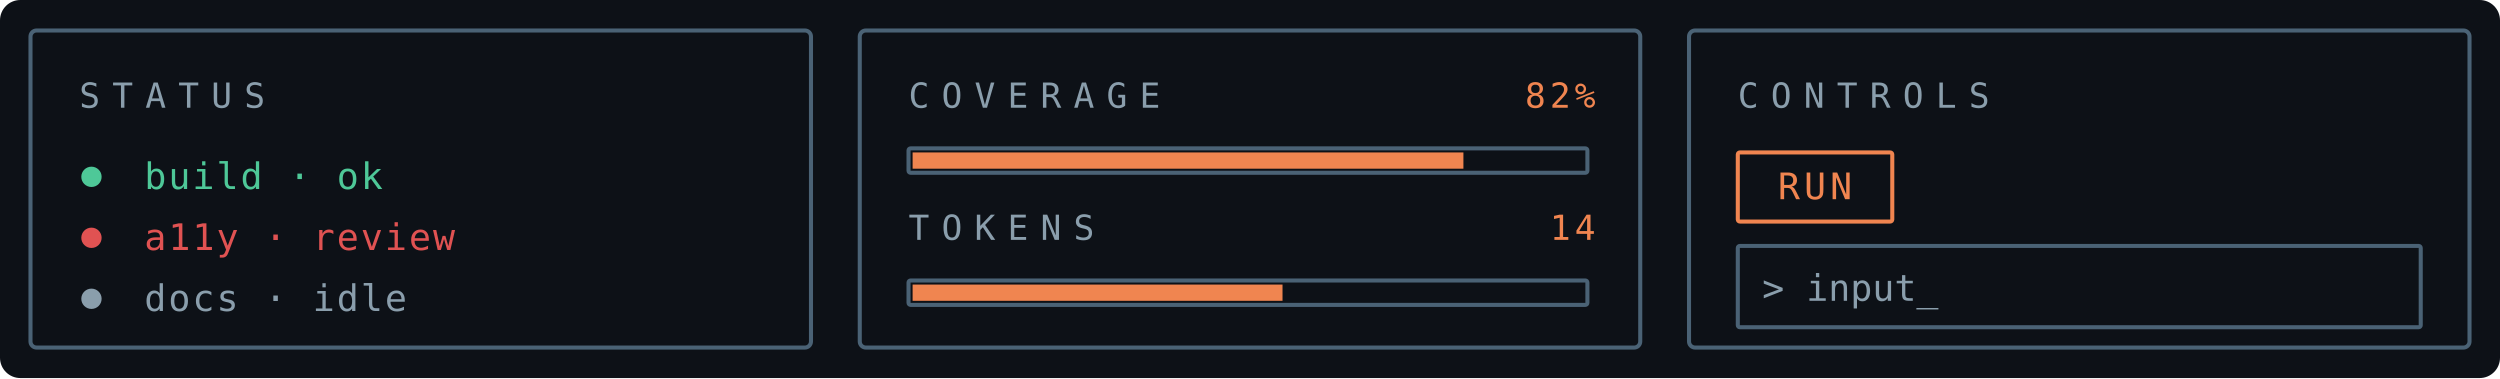
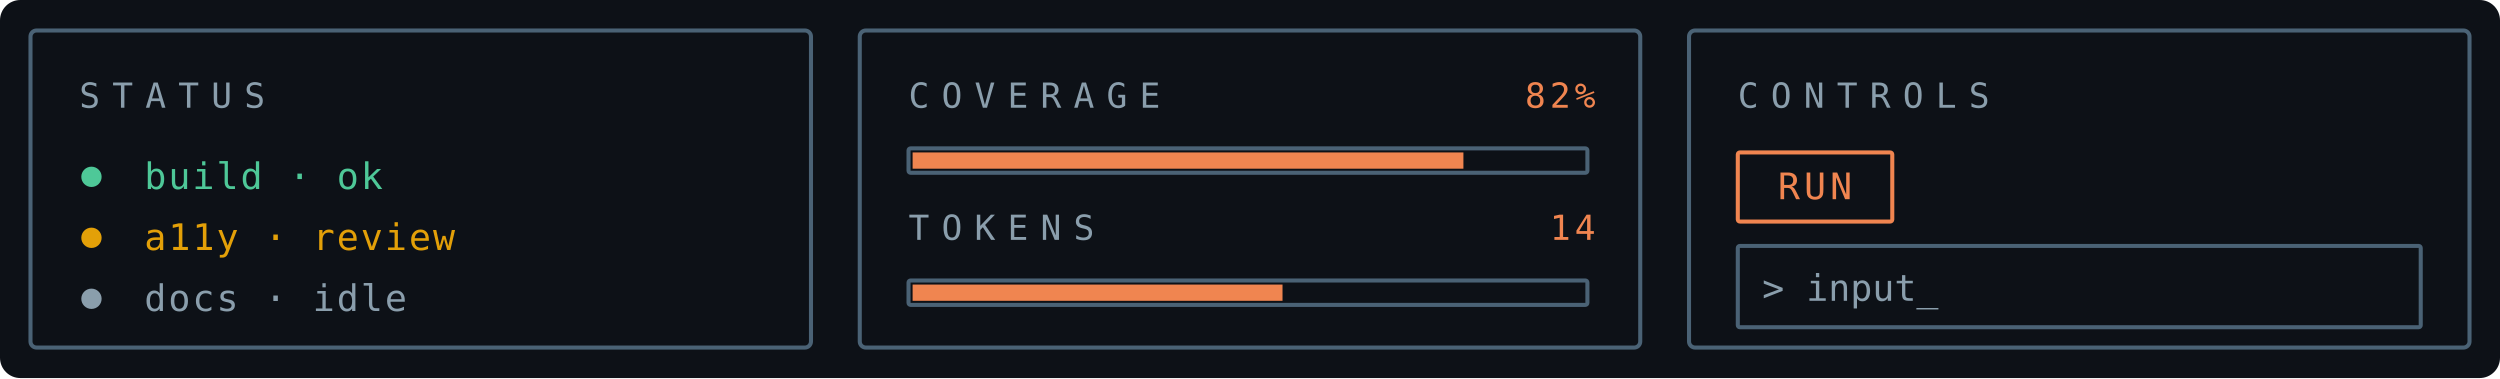
<svg xmlns="http://www.w3.org/2000/svg" viewBox="25 257 1230 186" width="1230" height="186">
  <defs>
    <style>
      .mono { font-family: ui-monospace, SFMono-Regular, Menlo, Monaco, Consolas, monospace; }
      .label { fill: #8a9eac; font-size: 17px; letter-spacing: 6px; }
      .copy { fill: #d4e1ec; font-size: 18px; letter-spacing: 1px; }
      .muted { fill: #8a9eac; }
      .accent { fill: #f08550; }
      .accent-fill { fill: #f08550; }
      .success { fill: #4ec898; }
-       .warn { fill: #e05252; }
+       .warn { fill: #e3a008; }
      .idle { fill: #8a9eac; }
      .frame { fill: none; stroke: #4a6275; stroke-width: 2; }
      .accent-frame { fill: none; stroke: #f08550; stroke-width: 2; }
    </style>
  </defs>
  <rect x="25" y="257" width="1230" height="186" rx="10" fill="#0d1117" />
  <rect x="40" y="272" width="384" height="156" rx="3" class="frame" />
  <text x="64" y="310" class="mono label">STATUS</text>
  <circle cx="70" cy="344" r="5" class="success" />
  <text x="96" y="350" class="mono copy success">build · ok</text>
  <circle cx="70" cy="374" r="5" class="warn" />
  <text x="96" y="380" class="mono copy warn">a11y · review</text>
  <circle cx="70" cy="404" r="5" class="idle" />
  <text x="96" y="410" class="mono copy idle">docs · idle</text>
  <rect x="448" y="272" width="384" height="156" rx="3" class="frame" />
  <text x="472" y="310" class="mono label">COVERAGE</text>
  <text x="810" y="310" text-anchor="end" class="mono accent" font-size="17" letter-spacing="2">82%</text>
  <rect x="472" y="330" width="334" height="12" rx="1" class="frame" />
  <rect x="474" y="332" width="271" height="8" class="accent-fill" />
  <text x="472" y="375" class="mono label">TOKENS</text>
  <text x="810" y="375" text-anchor="end" class="mono accent" font-size="17" letter-spacing="2">14</text>
  <rect x="472" y="395" width="334" height="12" rx="1" class="frame" />
  <rect x="474" y="397" width="182" height="8" class="accent-fill" />
  <rect x="856" y="272" width="384" height="156" rx="3" class="frame" />
  <text x="880" y="310" class="mono label">CONTROLS</text>
  <rect x="880" y="332" width="76" height="34" rx="1" class="accent-frame" />
  <text x="918" y="355" text-anchor="middle" class="mono accent" font-size="18" letter-spacing="2">RUN</text>
  <rect x="880" y="378" width="336" height="40" rx="1" class="frame" />
  <text x="892" y="405" class="mono muted" font-size="18">&gt; input_</text>
</svg>
